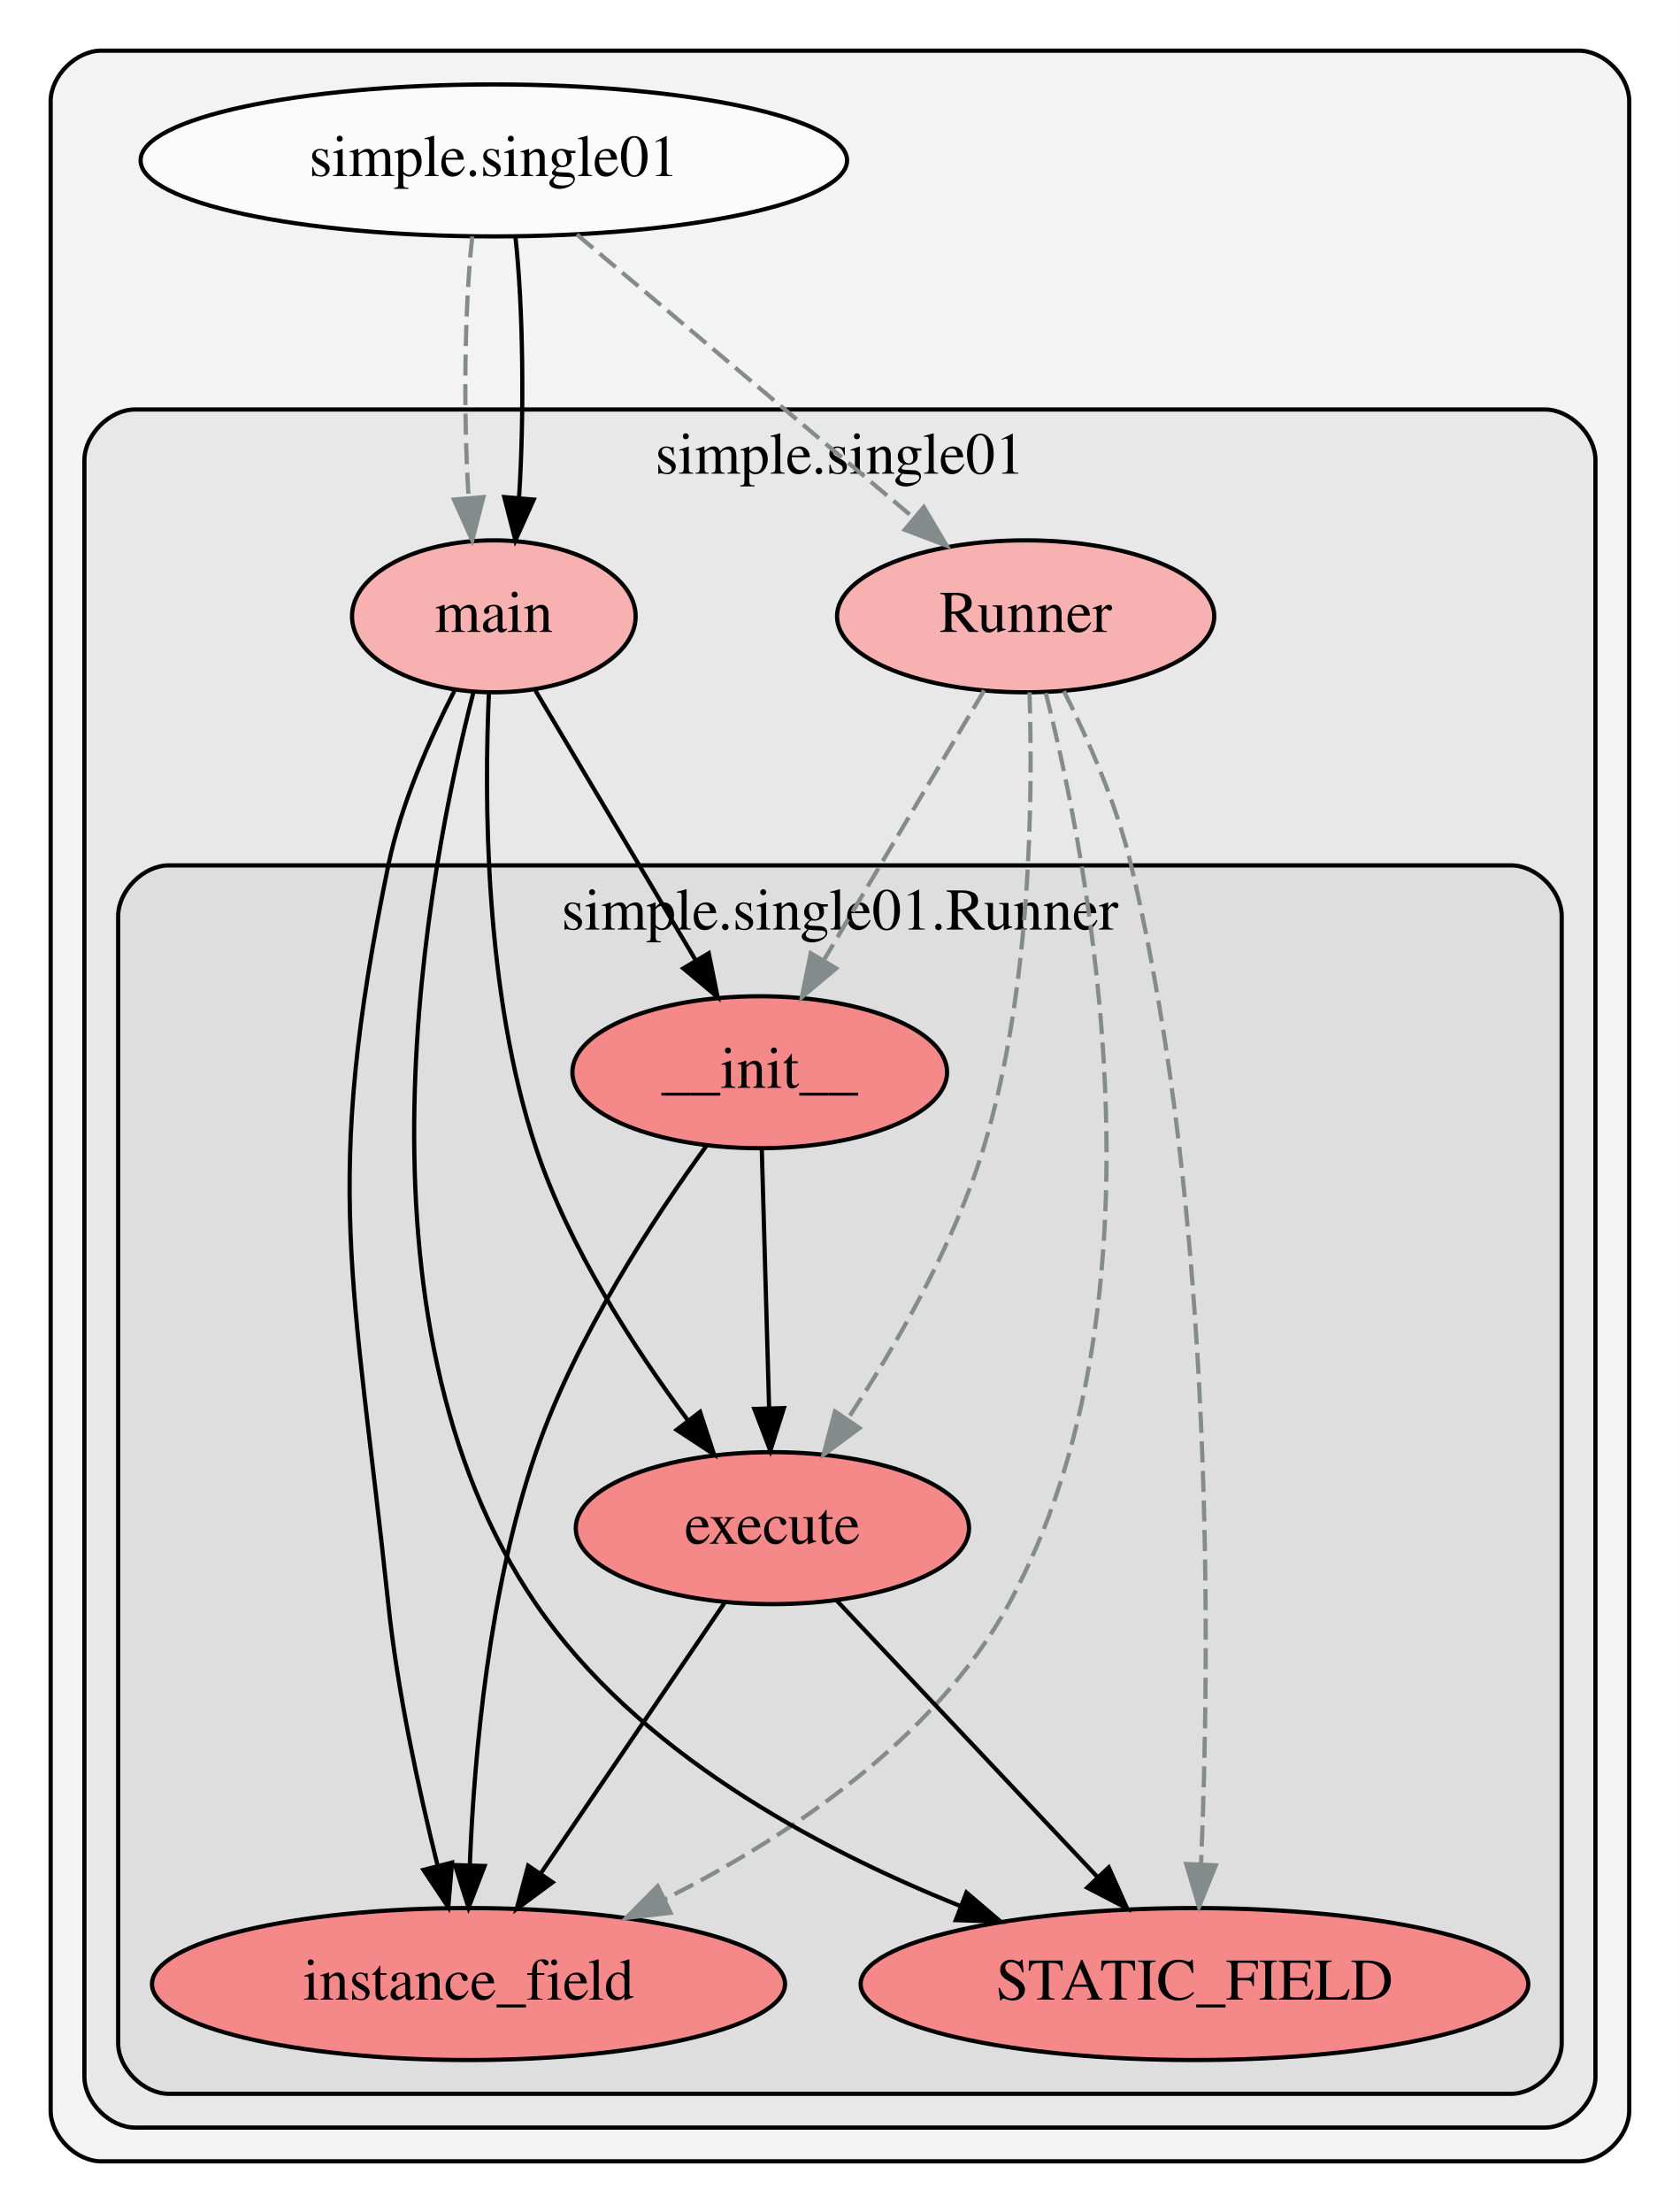
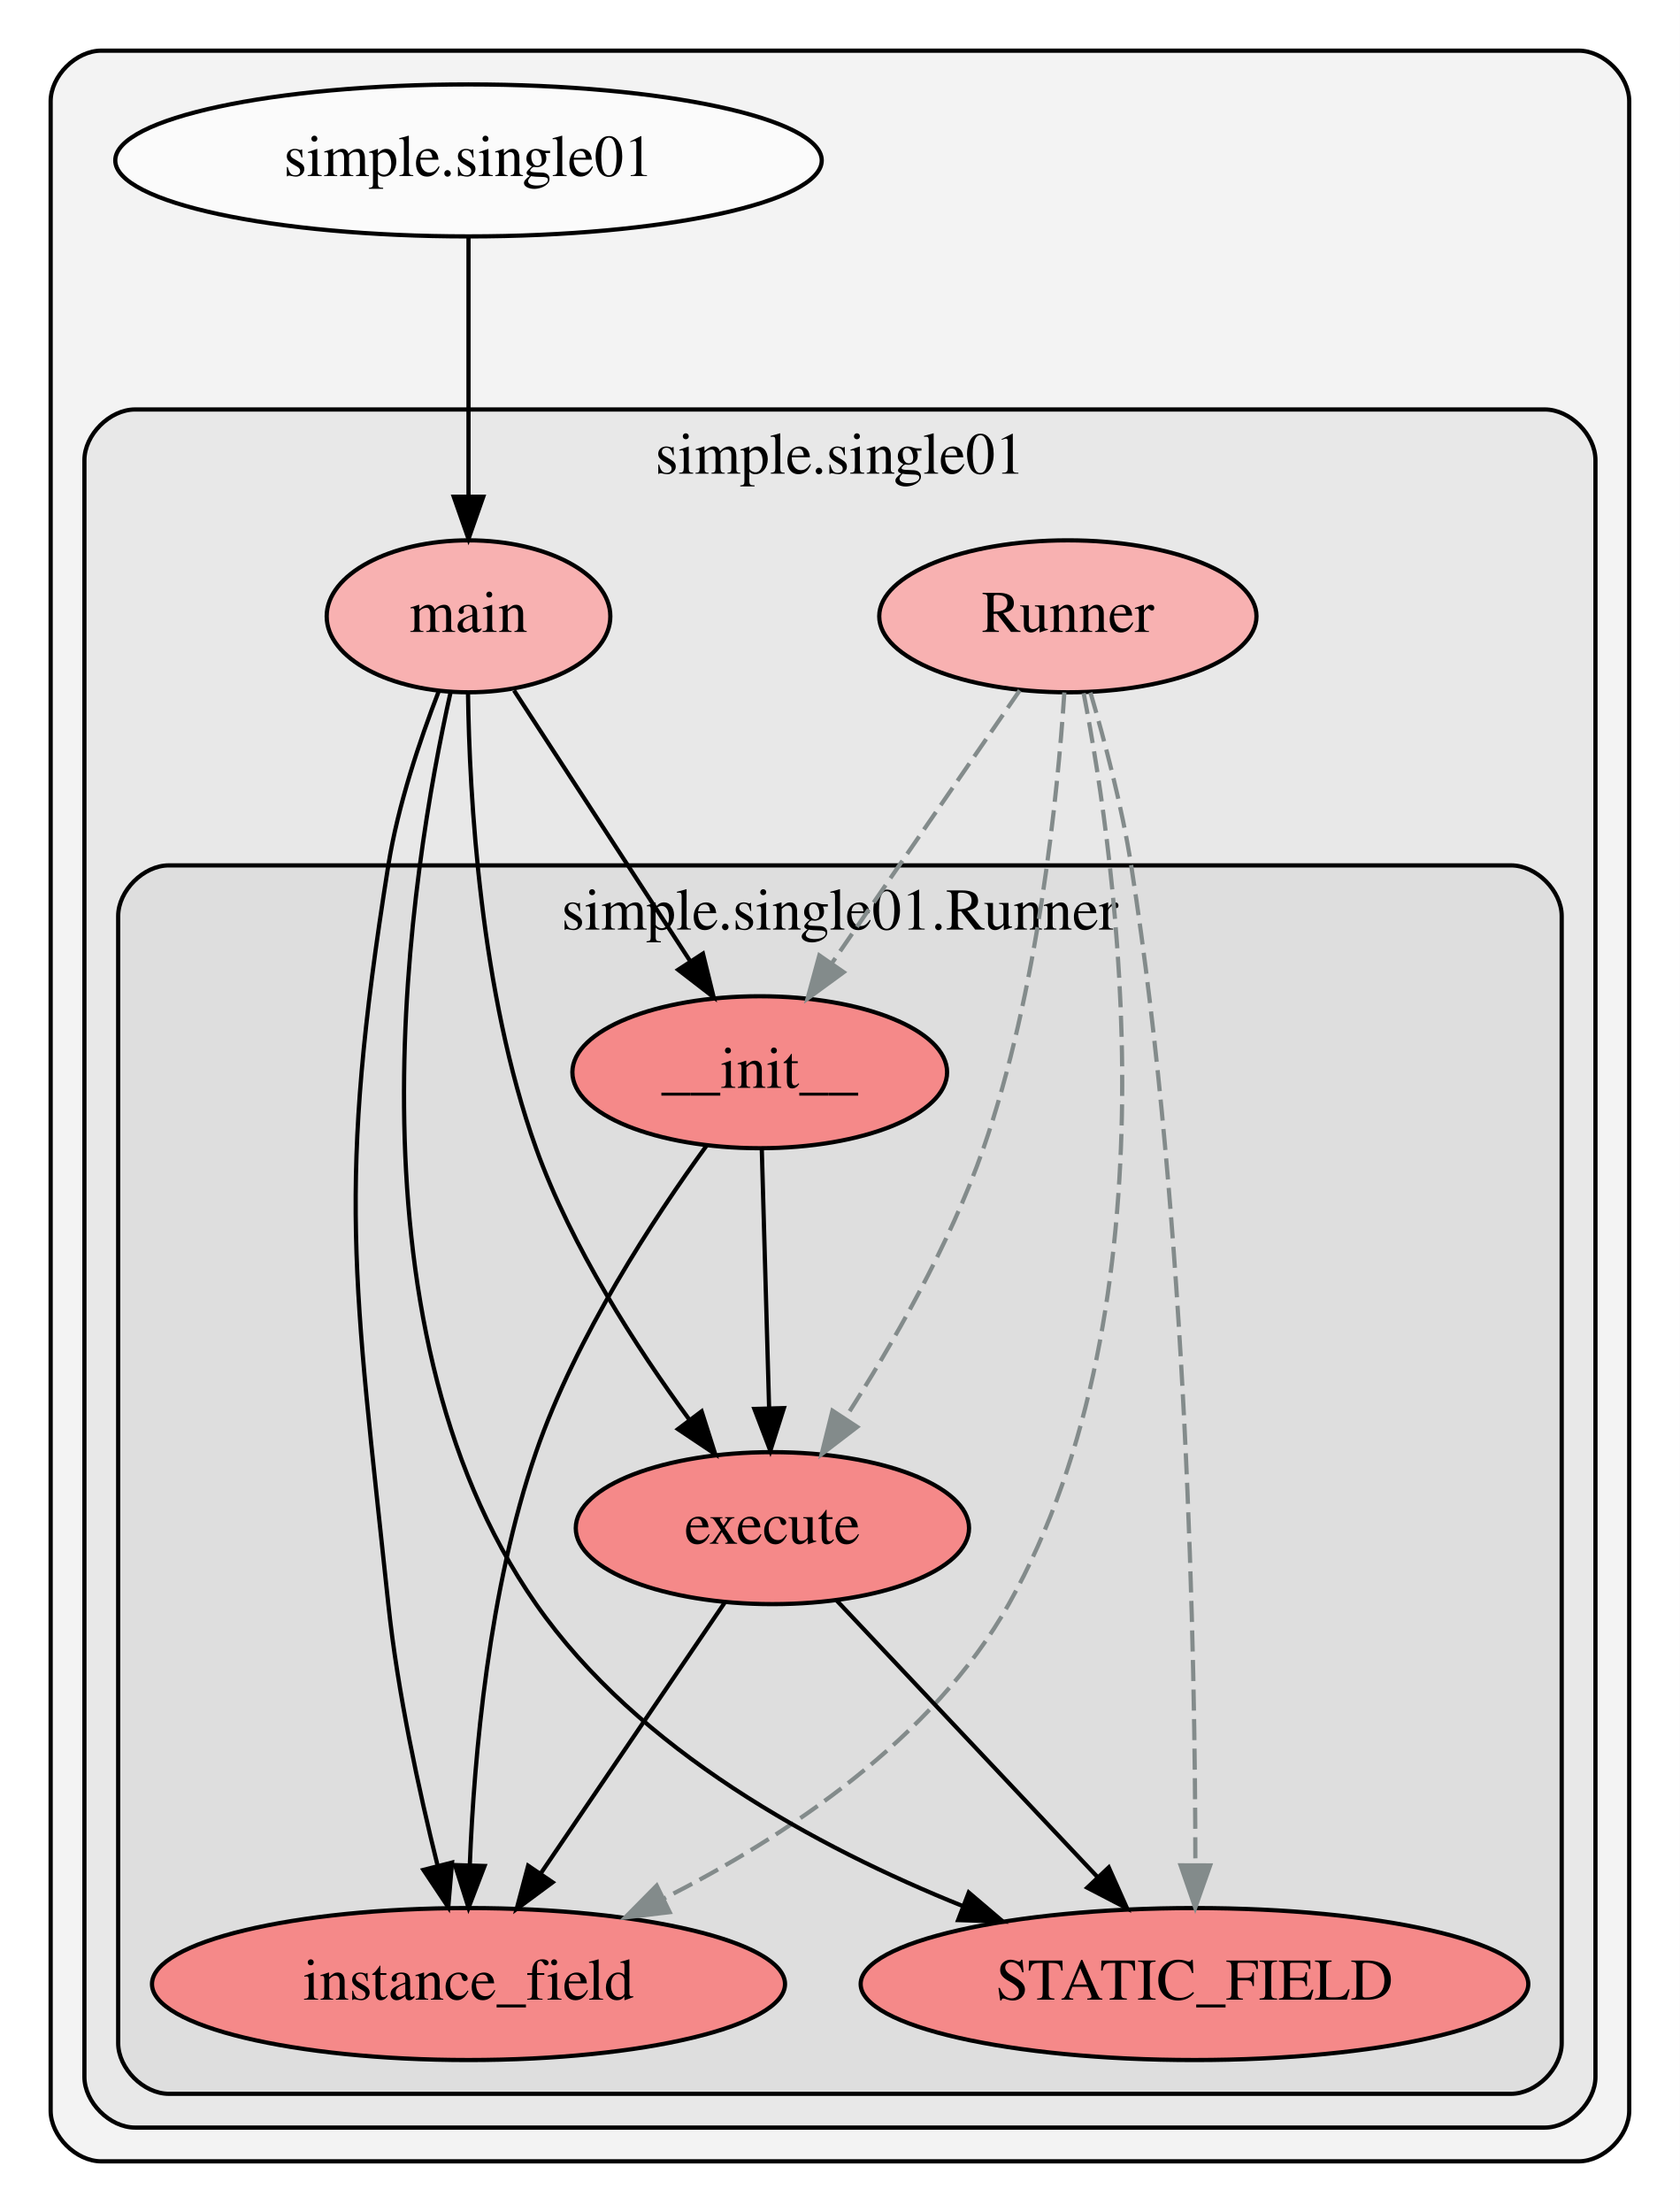
<svg xmlns="http://www.w3.org/2000/svg" width="398pt" height="524pt" viewBox="0.00 0.00 398.00 524.00">
  <g id="graph0" class="graph" transform="scale(1 1) rotate(0) translate(4 520)">
    <polygon fill="white" stroke="transparent" points="-4,4 -4,-520 394,-520 394,4 -4,4" />
    <g id="clust1" class="cluster">
      <path fill="#808080" fill-opacity="0.094" stroke="black" d="M20,-8C20,-8 370,-8 370,-8 376,-8 382,-14 382,-20 382,-20 382,-496 382,-496 382,-502 376,-508 370,-508 370,-508 20,-508 20,-508 14,-508 8,-502 8,-496 8,-496 8,-20 8,-20 8,-14 14,-8 20,-8" />
    </g>
    <g id="clust2" class="cluster">
      <path fill="#808080" fill-opacity="0.094" stroke="black" d="M28,-16C28,-16 362,-16 362,-16 368,-16 374,-22 374,-28 374,-28 374,-411 374,-411 374,-417 368,-423 362,-423 362,-423 28,-423 28,-423 22,-423 16,-417 16,-411 16,-411 16,-28 16,-28 16,-22 22,-16 28,-16" />
      <text text-anchor="middle" x="195" y="-407.8" font-family="Times,serif" font-size="14.00">simple.single01</text>
    </g>
    <g id="clust3" class="cluster">
      <path fill="#808080" fill-opacity="0.094" stroke="black" d="M36,-24C36,-24 354,-24 354,-24 360,-24 366,-30 366,-36 366,-36 366,-303 366,-303 366,-309 360,-315 354,-315 354,-315 36,-315 36,-315 30,-315 24,-309 24,-303 24,-303 24,-36 24,-36 24,-30 30,-24 36,-24" />
      <text text-anchor="middle" x="195" y="-299.8" font-family="Times,serif" font-size="14.00">simple.single01.Runner</text>
    </g>
    <g id="node1" class="node">
-       <ellipse fill="#ffffff" fill-opacity="0.698" stroke="black" cx="113" cy="-482" rx="83.69" ry="18" />
-       <text text-anchor="middle" x="113" y="-478.3" font-family="Times,serif" font-size="14.00" fill="#000000">simple.single01</text>
+       <ellipse fill="#ffffff" fill-opacity="0.698" stroke="black" cx="107" cy="-482" rx="83.69" ry="18" />
+       <text text-anchor="middle" x="107" y="-478.3" font-family="Times,serif" font-size="14.00" fill="#000000">simple.single01</text>
+     </g>
+     <g id="node3" class="node">
+       <ellipse fill="#ff9999" fill-opacity="0.698" stroke="black" cx="107" cy="-374" rx="33.6" ry="18" />
+       <text text-anchor="middle" x="107" y="-370.3" font-family="Times,serif" font-size="14.00" fill="#000000">main</text>
+     </g>
+     <g id="edge13" class="edge">
+       <path fill="none" stroke="#000000" d="M107,-463.97C107,-447.38 107,-421.88 107,-402.43" />
+       <polygon fill="#000000" stroke="#000000" points="110.5,-402.34 107,-392.34 103.5,-402.34 110.5,-402.34" />
    </g>
    <g id="node2" class="node">
-       <ellipse fill="#ff9999" fill-opacity="0.698" stroke="black" cx="239" cy="-374" rx="44.69" ry="18" />
-       <text text-anchor="middle" x="239" y="-370.3" font-family="Times,serif" font-size="14.00" fill="#000000">Runner</text>
-     </g>
-     <g id="edge1" class="edge">
-       <path fill="none" stroke="#838b8b" stroke-dasharray="5,2" d="M132.69,-464.44C154.11,-446.42 188.48,-417.5 212.32,-397.45" />
-       <polygon fill="#838b8b" stroke="#838b8b" points="214.87,-399.87 220.27,-390.75 210.37,-394.51 214.87,-399.87" />
-     </g>
-     <g id="node3" class="node">
-       <ellipse fill="#ff9999" fill-opacity="0.698" stroke="black" cx="113" cy="-374" rx="33.6" ry="18" />
-       <text text-anchor="middle" x="113" y="-370.3" font-family="Times,serif" font-size="14.00" fill="#000000">main</text>
-     </g>
-     <g id="edge2" class="edge">
-       <path fill="none" stroke="#838b8b" stroke-dasharray="5,2" d="M107.89,-463.97C106.04,-447.28 105.76,-421.58 107.03,-402.08" />
-       <polygon fill="#838b8b" stroke="#838b8b" points="110.52,-402.25 107.89,-391.99 103.55,-401.65 110.52,-402.25" />
-     </g>
-     <g id="edge15" class="edge">
-       <path fill="none" stroke="#000000" d="M118.11,-463.97C119.96,-447.28 120.24,-421.58 118.97,-402.08" />
-       <polygon fill="#000000" stroke="#000000" points="122.45,-401.65 118.11,-391.99 115.48,-402.25 122.45,-401.65" />
+       <ellipse fill="#ff9999" fill-opacity="0.698" stroke="black" cx="249" cy="-374" rx="44.69" ry="18" />
+       <text text-anchor="middle" x="249" y="-370.3" font-family="Times,serif" font-size="14.00" fill="#000000">Runner</text>
    </g>
    <g id="node4" class="node">
      <ellipse fill="#ff6565" fill-opacity="0.698" stroke="black" cx="279" cy="-50" rx="79.09" ry="18" />
      <text text-anchor="middle" x="279" y="-46.3" font-family="Times,serif" font-size="14.00" fill="#000000">STATIC_FIELD</text>
    </g>
-     <g id="edge5" class="edge">
-       <path fill="none" stroke="#838b8b" stroke-dasharray="5,2" d="M248.07,-356.28C253.73,-344.98 260.57,-329.51 264,-315 283.96,-230.47 282.61,-126.69 280.55,-78.28" />
-       <polygon fill="#838b8b" stroke="#838b8b" points="284.04,-78.11 280.07,-68.28 277.05,-78.44 284.04,-78.11" />
+     <g id="edge3" class="edge">
+       <path fill="none" stroke="#838b8b" stroke-dasharray="5,2" d="M254.36,-355.93C257.72,-344.47 261.82,-328.98 264,-315 277.37,-229.37 279.18,-126.46 279.21,-78.33" />
+       <polygon fill="#838b8b" stroke="#838b8b" points="282.71,-78.1 279.18,-68.11 275.71,-78.12 282.71,-78.1" />
    </g>
    <g id="node5" class="node">
      <ellipse fill="#ff6565" fill-opacity="0.698" stroke="black" cx="176" cy="-266" rx="44.39" ry="18" />
      <text text-anchor="middle" x="176" y="-262.3" font-family="Times,serif" font-size="14.00" fill="#000000">__init__</text>
    </g>
-     <g id="edge3" class="edge">
-       <path fill="none" stroke="#838b8b" stroke-dasharray="5,2" d="M229.16,-356.44C219,-339.35 203.02,-312.46 191.23,-292.62" />
-       <polygon fill="#838b8b" stroke="#838b8b" points="194.1,-290.6 185.98,-283.8 188.08,-294.18 194.1,-290.6" />
+     <g id="edge1" class="edge">
+       <path fill="none" stroke="#838b8b" stroke-dasharray="5,2" d="M237.59,-356.44C225.65,-339.09 206.75,-311.65 193.03,-291.74" />
+       <polygon fill="#838b8b" stroke="#838b8b" points="195.88,-289.7 187.33,-283.45 190.12,-293.67 195.88,-289.7" />
    </g>
    <g id="node6" class="node">
      <ellipse fill="#ff6565" fill-opacity="0.698" stroke="black" cx="179" cy="-158" rx="46.59" ry="18" />
      <text text-anchor="middle" x="179" y="-154.3" font-family="Times,serif" font-size="14.00" fill="#000000">execute</text>
    </g>
-     <g id="edge4" class="edge">
-       <path fill="none" stroke="#838b8b" stroke-dasharray="5,2" d="M239.91,-355.99C240.72,-331.54 240.36,-285.28 229,-248 221.92,-224.76 208.08,-200.88 196.75,-183.72" />
-       <polygon fill="#838b8b" stroke="#838b8b" points="199.62,-181.71 191.11,-175.4 193.82,-185.64 199.62,-181.71" />
+     <g id="edge2" class="edge">
+       <path fill="none" stroke="#838b8b" stroke-dasharray="5,2" d="M248.17,-355.96C246.56,-331.46 241.94,-285.15 229,-248 221.01,-225.05 207.23,-201.16 196.16,-183.91" />
+       <polygon fill="#838b8b" stroke="#838b8b" points="199.08,-181.98 190.67,-175.54 193.23,-185.82 199.08,-181.98" />
    </g>
    <g id="node7" class="node">
      <ellipse fill="#ff6565" fill-opacity="0.698" stroke="black" cx="107" cy="-50" rx="74.99" ry="18" />
      <text text-anchor="middle" x="107" y="-46.3" font-family="Times,serif" font-size="14.00" fill="#000000">instance_field</text>
    </g>
-     <g id="edge6" class="edge">
-       <path fill="none" stroke="#838b8b" stroke-dasharray="5,2" d="M243.77,-355.84C254.02,-315.32 274.19,-211.71 235,-140 217.37,-107.75 182.43,-84.67 153.5,-70.1" />
-       <polygon fill="#838b8b" stroke="#838b8b" points="154.87,-66.88 144.35,-65.68 151.82,-73.18 154.87,-66.88" />
+     <g id="edge4" class="edge">
+       <path fill="none" stroke="#838b8b" stroke-dasharray="5,2" d="M252.74,-355.8C260.62,-315.18 275.08,-211.38 235,-140 217,-107.95 182.08,-84.86 153.25,-70.24" />
+       <polygon fill="#838b8b" stroke="#838b8b" points="154.66,-67.03 144.14,-65.79 151.59,-73.32 154.66,-67.03" />
    </g>
-     <g id="edge14" class="edge">
-       <path fill="none" stroke="#000000" d="M108.14,-355.9C97.5,-314.6 76.61,-207.85 123,-140 146.81,-105.18 189.02,-82.31 223.53,-68.48" />
-       <polygon fill="#000000" stroke="#000000" points="224.97,-71.68 233.04,-64.81 222.45,-65.14 224.97,-71.68" />
+     <g id="edge12" class="edge">
+       <path fill="none" stroke="#000000" d="M102.72,-355.86C93.45,-314.47 75.93,-207.52 123,-140 147.2,-105.28 189.6,-82.36 224.09,-68.48" />
+       <polygon fill="#000000" stroke="#000000" points="225.52,-71.68 233.59,-64.81 223,-65.15 225.52,-71.68" />
+     </g>
+     <g id="edge9" class="edge">
+       <path fill="none" stroke="#000000" d="M117.78,-356.44C128.96,-339.27 146.57,-312.21 159.5,-292.35" />
+       <polygon fill="#000000" stroke="#000000" points="162.54,-294.09 165.07,-283.8 156.68,-290.27 162.54,-294.09" />
    </g>
    <g id="edge11" class="edge">
-       <path fill="none" stroke="#000000" d="M122.84,-356.44C133,-339.35 148.98,-312.46 160.77,-292.62" />
-       <polygon fill="#000000" stroke="#000000" points="163.92,-294.18 166.02,-283.8 157.9,-290.6 163.92,-294.18" />
+       <path fill="none" stroke="#000000" d="M106.88,-355.88C107.22,-331.29 109.78,-284.86 123,-248 131.4,-224.59 146.72,-200.89 159.22,-183.84" />
+       <polygon fill="#000000" stroke="#000000" points="162.23,-185.66 165.44,-175.56 156.63,-181.45 162.23,-185.66" />
    </g>
-     <g id="edge13" class="edge">
-       <path fill="none" stroke="#000000" d="M111.84,-355.91C110.72,-331.36 110.71,-284.98 123,-248 130.84,-224.4 146.2,-200.71 158.85,-183.71" />
-       <polygon fill="#000000" stroke="#000000" points="161.86,-185.53 165.17,-175.47 156.31,-181.28 161.86,-185.53" />
-     </g>
-     <g id="edge12" class="edge">
-       <path fill="none" stroke="#000000" d="M103.66,-356.34C97.88,-345.06 91.01,-329.6 88,-315 72.28,-238.83 79.84,-217.35 88,-140 90.21,-119.05 95.27,-95.78 99.62,-78.29" />
+     <g id="edge10" class="edge">
+       <path fill="none" stroke="#000000" d="M99.89,-356.1C95.49,-344.71 90.27,-329.23 88,-315 75.74,-238.19 79.84,-217.35 88,-140 90.21,-119.05 95.27,-95.78 99.62,-78.29" />
      <polygon fill="#000000" stroke="#000000" points="103.1,-78.78 102.2,-68.22 96.32,-77.04 103.1,-78.78" />
    </g>
-     <g id="edge8" class="edge">
+     <g id="edge6" class="edge">
      <path fill="none" stroke="#000000" d="M176.48,-247.97C176.95,-231.38 177.67,-205.88 178.22,-186.43" />
      <polygon fill="#000000" stroke="#000000" points="181.72,-186.44 178.51,-176.34 174.73,-186.24 181.72,-186.44" />
    </g>
-     <g id="edge7" class="edge">
+     <g id="edge5" class="edge">
      <path fill="none" stroke="#000000" d="M163.42,-248.64C150.97,-231.52 132.44,-203.37 123,-176 111.82,-143.61 108.33,-104.06 107.31,-78.24" />
      <polygon fill="#000000" stroke="#000000" points="110.8,-77.97 107.01,-68.08 103.81,-78.18 110.8,-77.97" />
    </g>
-     <g id="edge10" class="edge">
+     <g id="edge8" class="edge">
      <path fill="none" stroke="#000000" d="M194.19,-140.9C210.66,-123.44 237.14,-95.37 256.13,-75.24" />
      <polygon fill="#000000" stroke="#000000" points="258.69,-77.63 263.01,-67.95 253.6,-72.83 258.69,-77.63" />
    </g>
-     <g id="edge9" class="edge">
+     <g id="edge7" class="edge">
      <path fill="none" stroke="#000000" d="M167.75,-140.44C156.04,-123.19 137.55,-95.97 124.04,-76.09" />
      <polygon fill="#000000" stroke="#000000" points="126.92,-74.1 118.41,-67.8 121.13,-78.03 126.92,-74.1" />
    </g>
  </g>
</svg>
